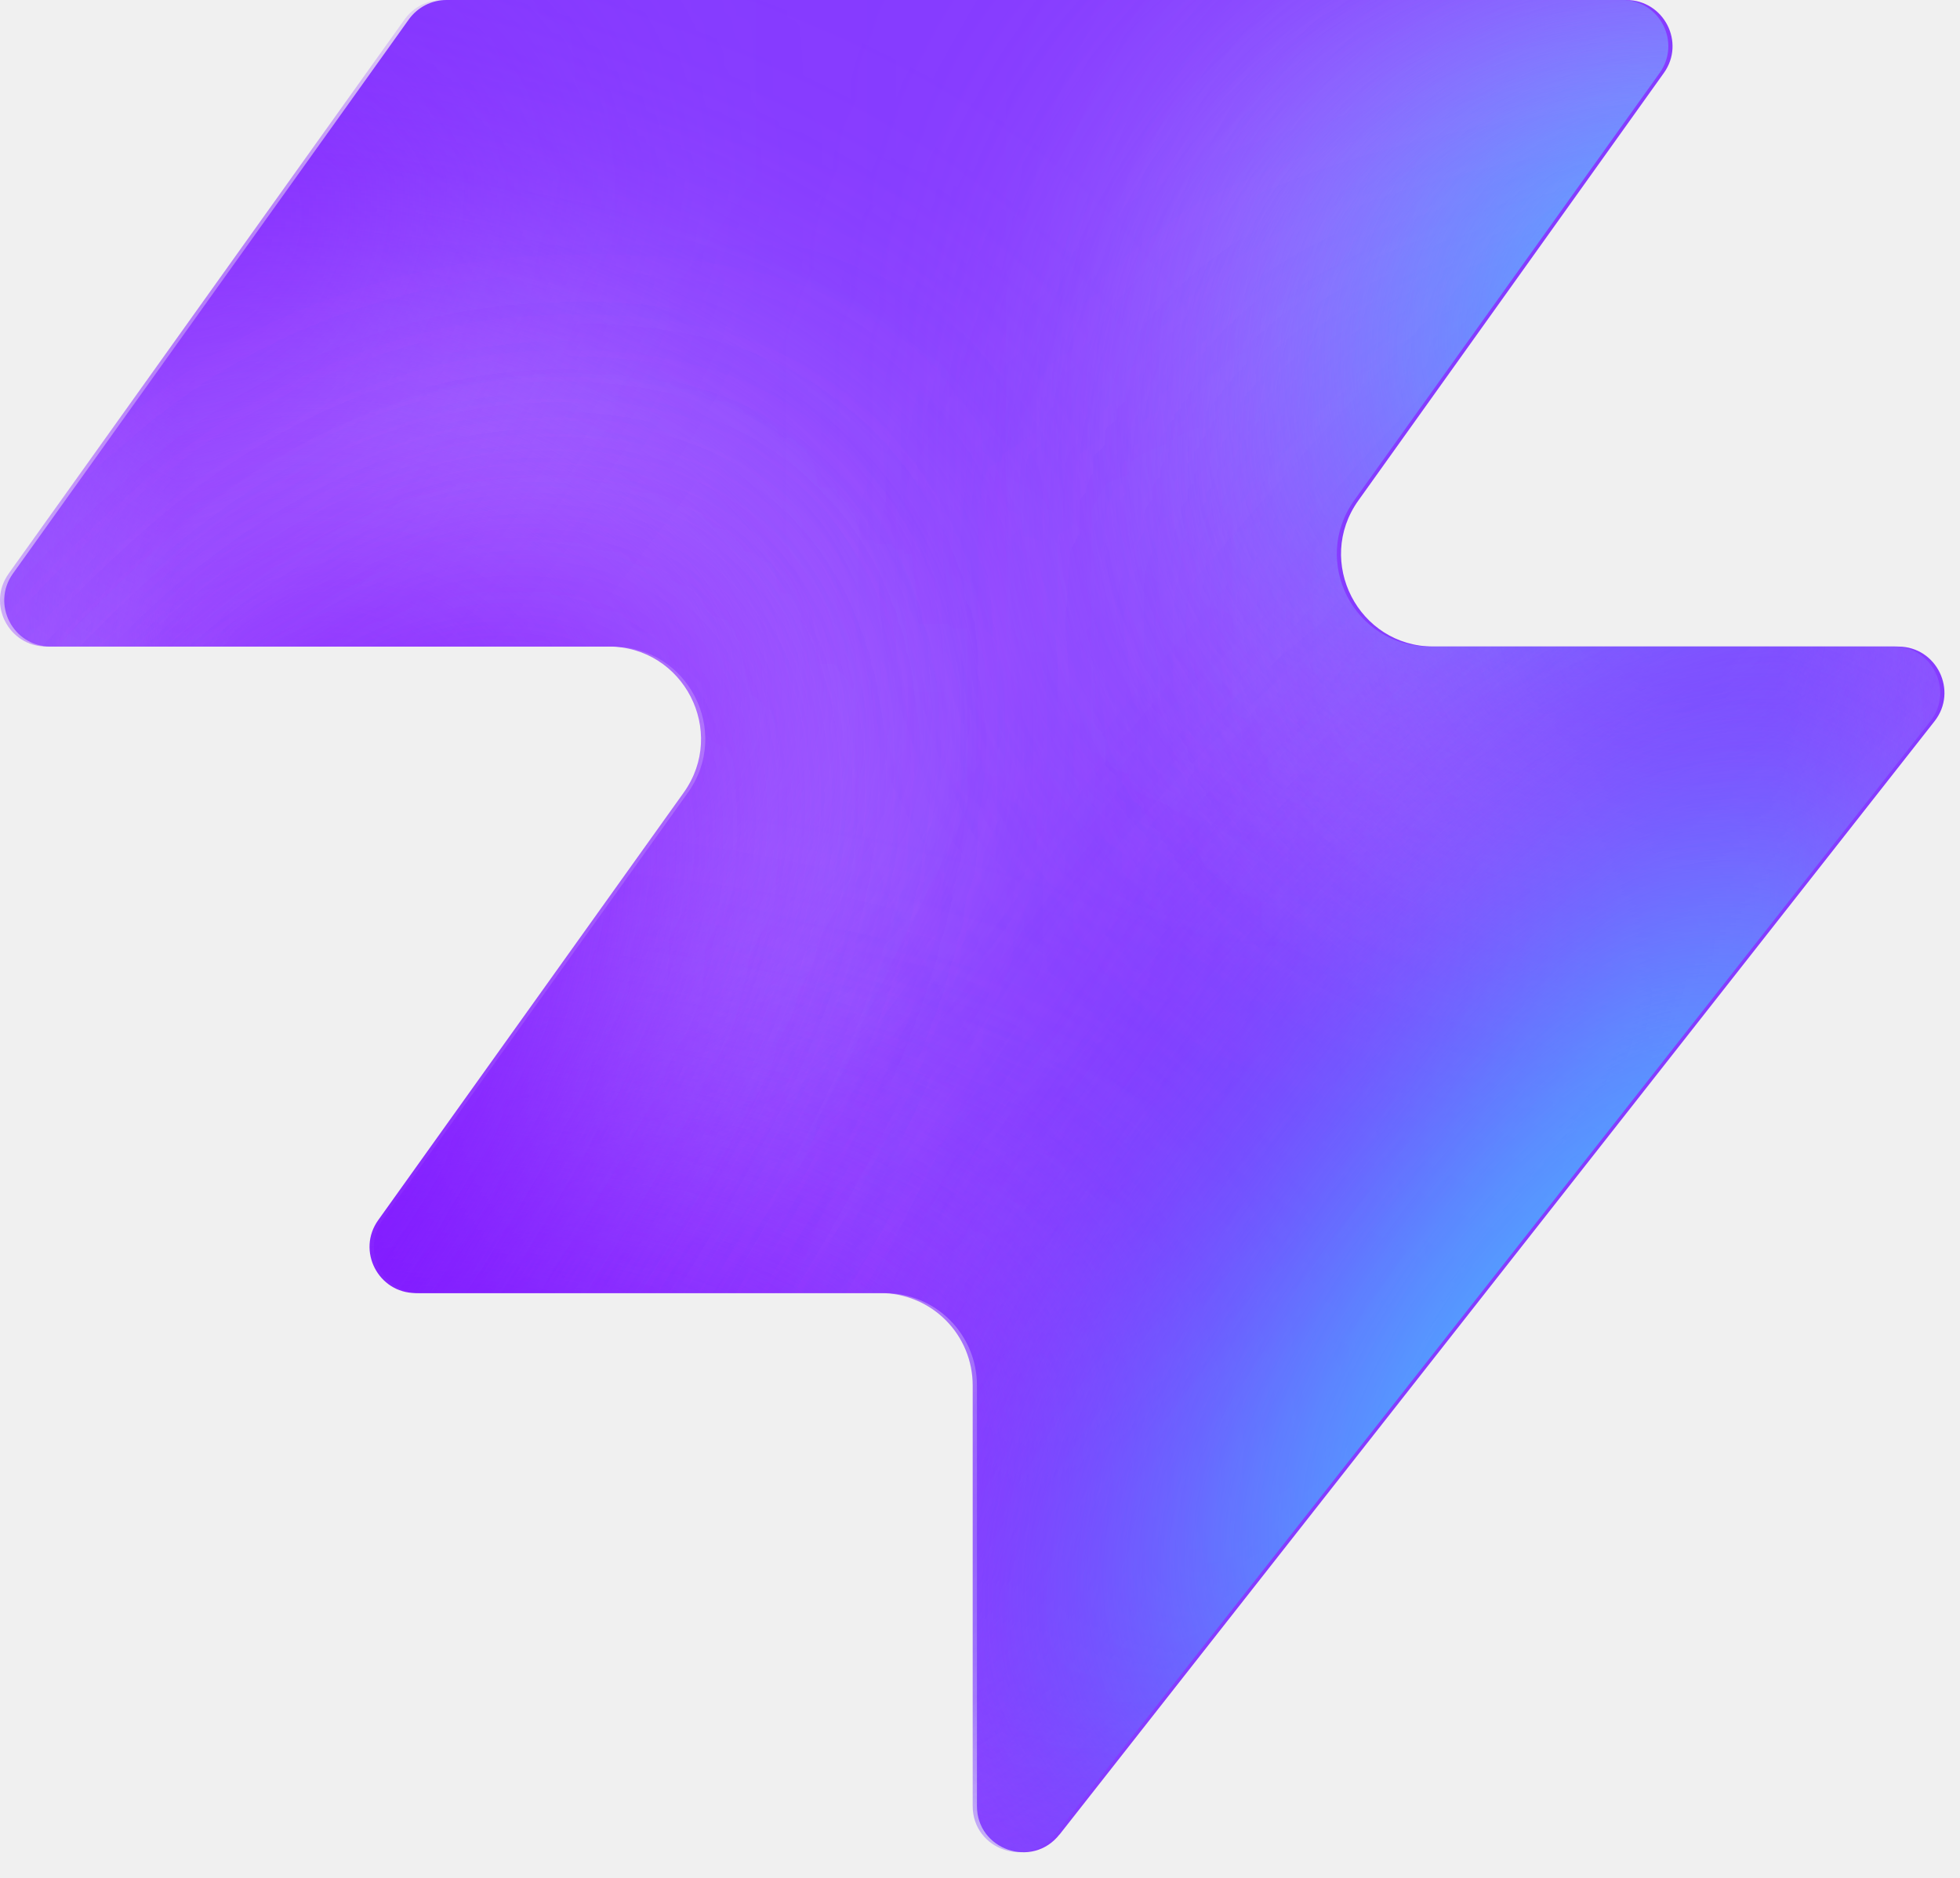
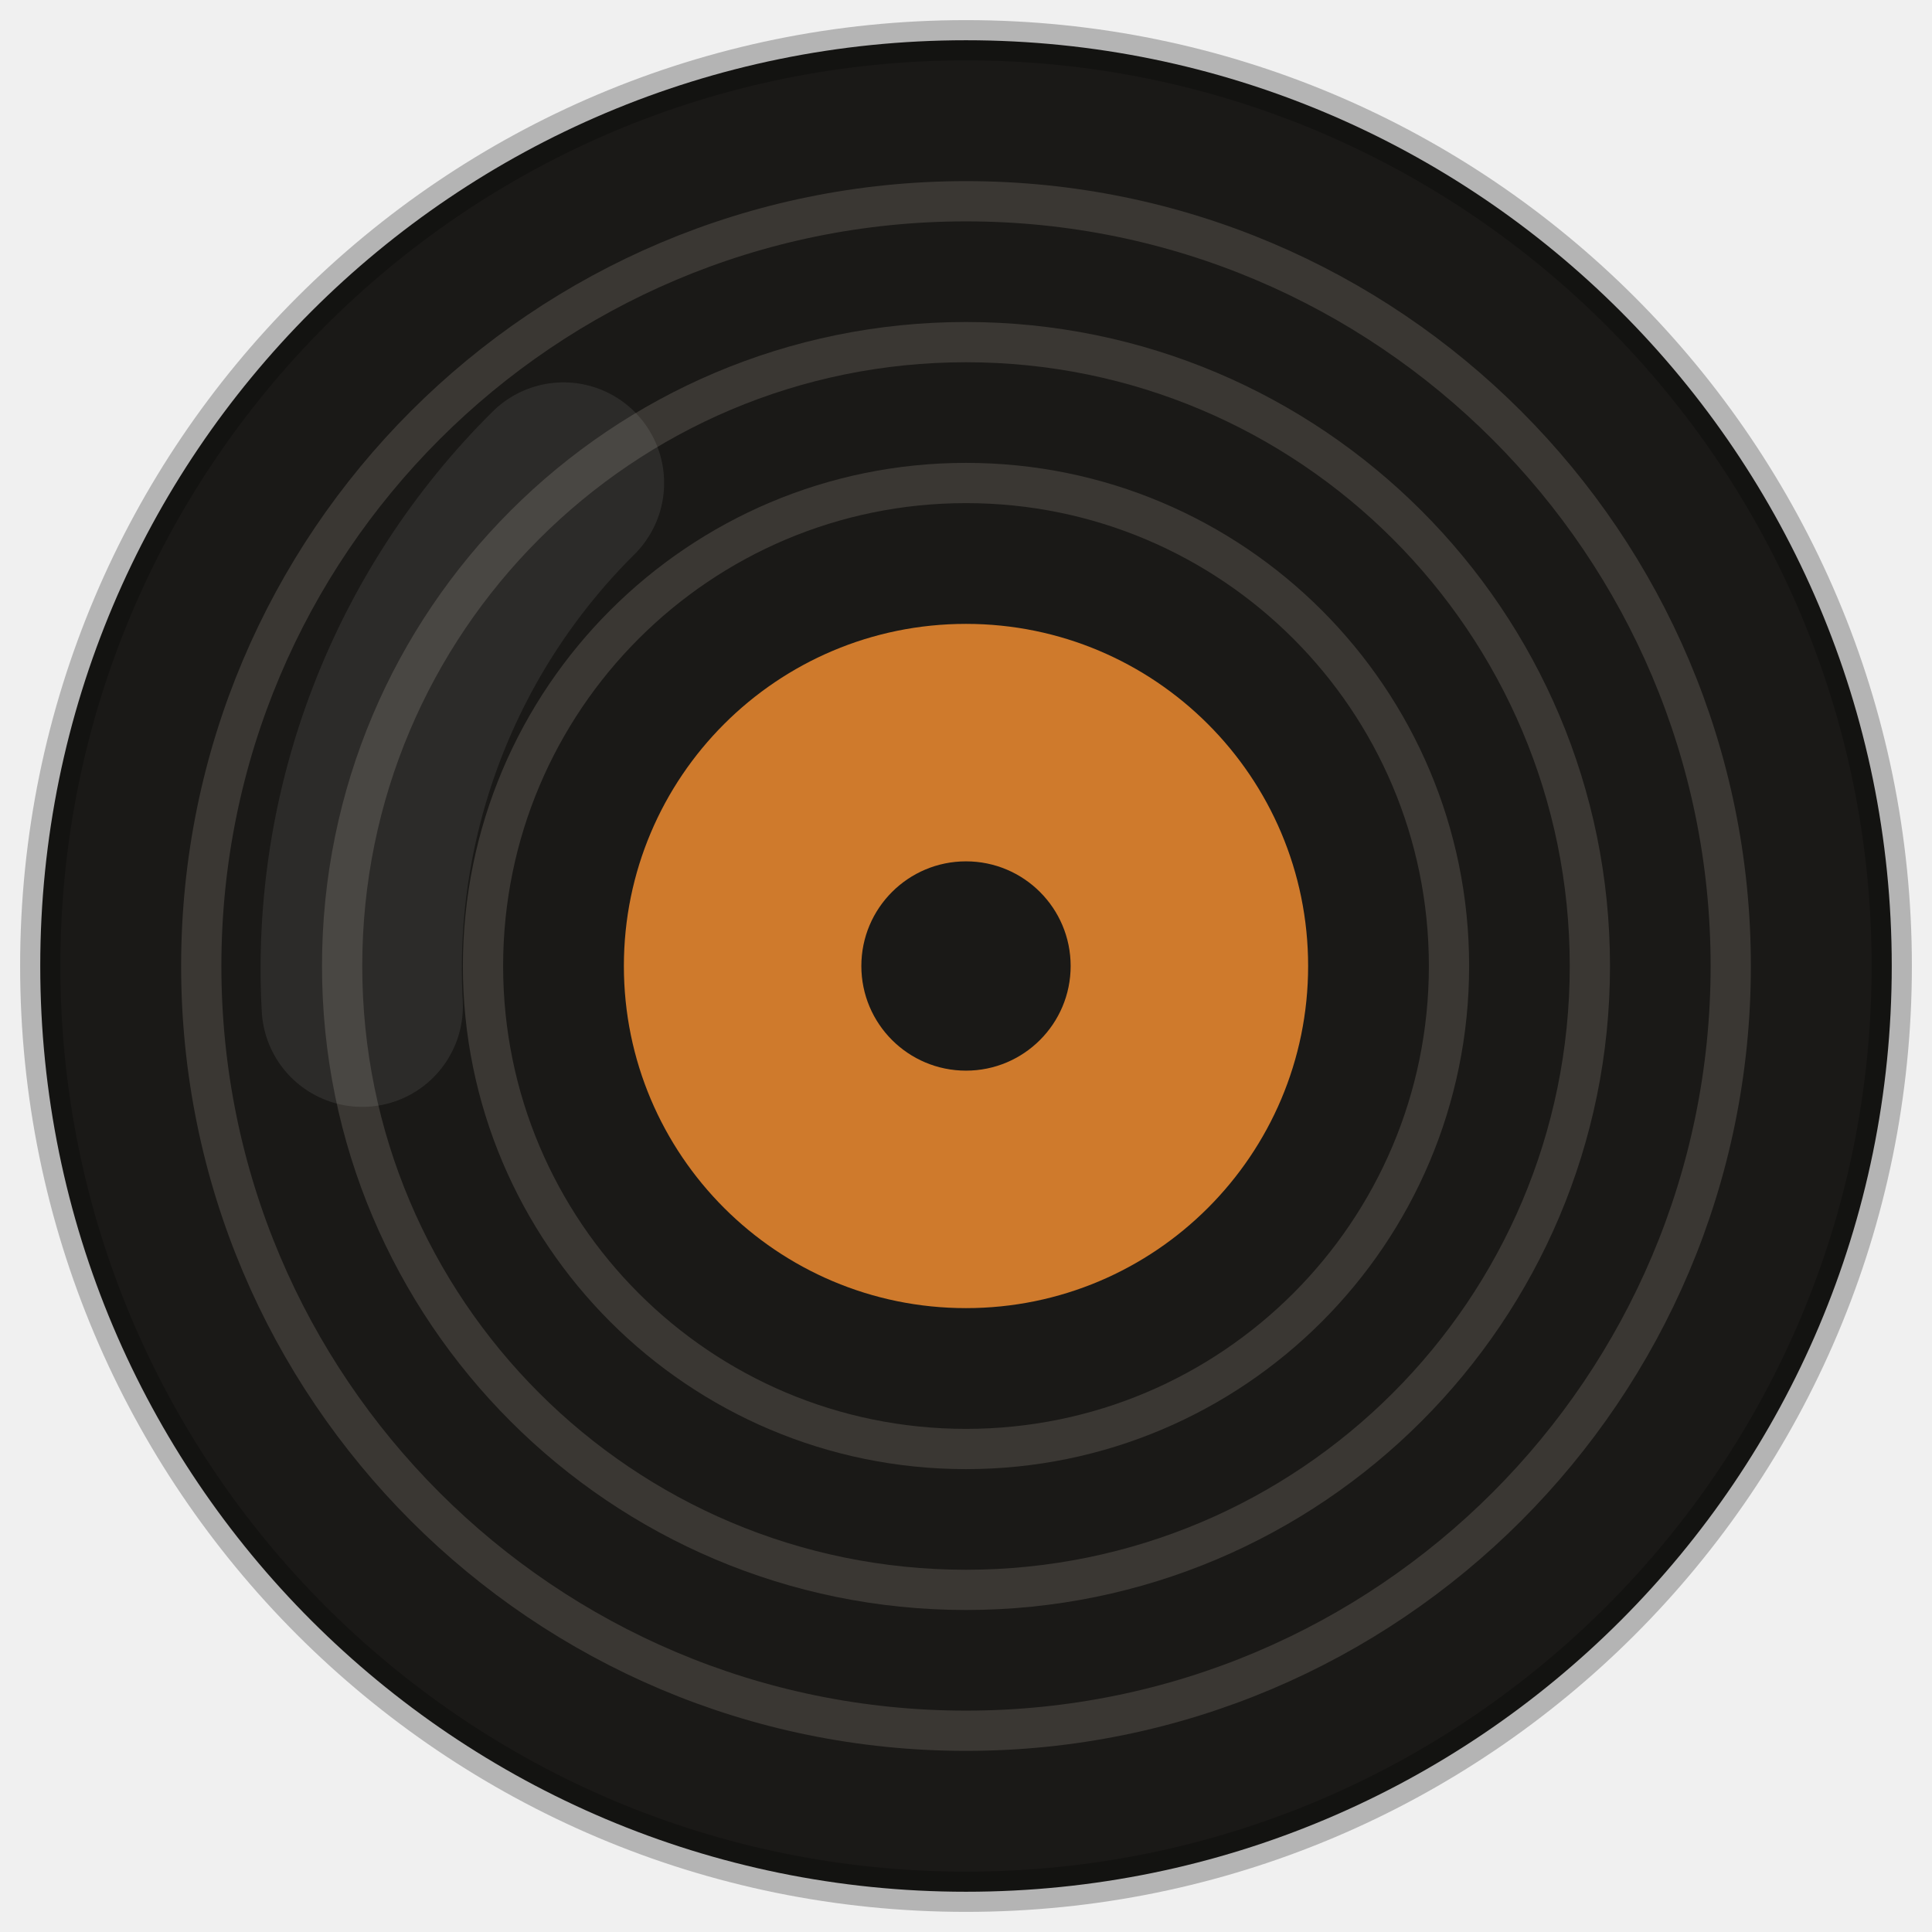
- <svg xmlns="http://www.w3.org/2000/svg" width="48" height="46" fill="none" viewBox="0 0 48 46">
-   <path fill="#863bff" d="M25.946 44.938c-.664.845-2.021.375-2.021-.698V33.937a2.26 2.26 0 0 0-2.262-2.262H10.287c-.92 0-1.456-1.04-.92-1.788l7.48-10.471c1.07-1.497 0-3.578-1.842-3.578H1.237c-.92 0-1.456-1.04-.92-1.788L10.013.474c.214-.297.556-.474.92-.474h28.894c.92 0 1.456 1.04.92 1.788l-7.48 10.471c-1.07 1.498 0 3.579 1.842 3.579h11.377c.943 0 1.473 1.088.89 1.83L25.947 44.94z" style="fill:#863bff;fill:color(display-p3 .525 .23 1);fill-opacity:1" />
-   <mask id="a" width="48" height="46" x="0" y="0" maskUnits="userSpaceOnUse" style="mask-type:alpha">
-     <path fill="#000" d="M25.842 44.938c-.664.844-2.021.375-2.021-.698V33.937a2.26 2.26 0 0 0-2.262-2.262H10.183c-.92 0-1.456-1.04-.92-1.788l7.48-10.471c1.07-1.498 0-3.579-1.842-3.579H1.133c-.92 0-1.456-1.04-.92-1.787L9.91.473c.214-.297.556-.474.92-.474h28.894c.92 0 1.456 1.04.92 1.788l-7.48 10.471c-1.07 1.498 0 3.578 1.842 3.578h11.377c.943 0 1.473 1.088.89 1.832L25.843 44.94z" style="fill:#000;fill-opacity:1" />
-   </mask>
-   <g mask="url(#a)">
-     <g filter="url(#b)">
-       <ellipse cx="5.508" cy="14.704" fill="#ede6ff" rx="5.508" ry="14.704" style="fill:#ede6ff;fill:color(display-p3 .927 .903 1);fill-opacity:1" transform="matrix(.00324 1 1 -.00324 -4.47 31.516)" />
-     </g>
-     <g filter="url(#c)">
-       <ellipse cx="10.399" cy="29.851" fill="#ede6ff" rx="10.399" ry="29.851" style="fill:#ede6ff;fill:color(display-p3 .927 .903 1);fill-opacity:1" transform="matrix(.00324 1 1 -.00324 -39.328 7.883)" />
-     </g>
-     <g filter="url(#d)">
-       <ellipse cx="5.508" cy="30.487" fill="#7e14ff" rx="5.508" ry="30.487" style="fill:#7e14ff;fill:color(display-p3 .492 .077 1);fill-opacity:1" transform="rotate(89.814 -25.913 -14.639)scale(1 -1)" />
-     </g>
-     <g filter="url(#e)">
-       <ellipse cx="5.508" cy="30.599" fill="#7e14ff" rx="5.508" ry="30.599" style="fill:#7e14ff;fill:color(display-p3 .492 .077 1);fill-opacity:1" transform="rotate(89.814 -32.644 -3.334)scale(1 -1)" />
-     </g>
-     <g filter="url(#f)">
-       <ellipse cx="5.508" cy="30.599" fill="#7e14ff" rx="5.508" ry="30.599" style="fill:#7e14ff;fill:color(display-p3 .492 .077 1);fill-opacity:1" transform="matrix(.00324 1 1 -.00324 -34.34 30.47)" />
-     </g>
-     <g filter="url(#g)">
-       <ellipse cx="14.072" cy="22.078" fill="#ede6ff" rx="14.072" ry="22.078" style="fill:#ede6ff;fill:color(display-p3 .927 .903 1);fill-opacity:1" transform="rotate(93.35 24.506 48.493)scale(-1 1)" />
-     </g>
-     <g filter="url(#h)">
-       <ellipse cx="3.47" cy="21.501" fill="#7e14ff" rx="3.47" ry="21.501" style="fill:#7e14ff;fill:color(display-p3 .492 .077 1);fill-opacity:1" transform="rotate(89.009 28.708 47.59)scale(-1 1)" />
-     </g>
-     <g filter="url(#i)">
-       <ellipse cx="3.47" cy="21.501" fill="#7e14ff" rx="3.47" ry="21.501" style="fill:#7e14ff;fill:color(display-p3 .492 .077 1);fill-opacity:1" transform="rotate(89.009 28.708 47.59)scale(-1 1)" />
-     </g>
-     <g filter="url(#j)">
-       <ellipse cx=".387" cy="8.972" fill="#7e14ff" rx="4.407" ry="29.108" style="fill:#7e14ff;fill:color(display-p3 .492 .077 1);fill-opacity:1" transform="rotate(39.51 .387 8.972)" />
-     </g>
-     <g filter="url(#k)">
-       <ellipse cx="47.523" cy="-6.092" fill="#7e14ff" rx="4.407" ry="29.108" style="fill:#7e14ff;fill:color(display-p3 .492 .077 1);fill-opacity:1" transform="rotate(37.892 47.523 -6.092)" />
-     </g>
-     <g filter="url(#l)">
-       <ellipse cx="41.412" cy="6.333" fill="#47bfff" rx="5.971" ry="9.665" style="fill:#47bfff;fill:color(display-p3 .28 .748 1);fill-opacity:1" transform="rotate(37.892 41.412 6.333)" />
-     </g>
-     <g filter="url(#m)">
-       <ellipse cx="-1.879" cy="38.332" fill="#7e14ff" rx="4.407" ry="29.108" style="fill:#7e14ff;fill:color(display-p3 .492 .077 1);fill-opacity:1" transform="rotate(37.892 -1.88 38.332)" />
-     </g>
-     <g filter="url(#n)">
-       <ellipse cx="-1.879" cy="38.332" fill="#7e14ff" rx="4.407" ry="29.108" style="fill:#7e14ff;fill:color(display-p3 .492 .077 1);fill-opacity:1" transform="rotate(37.892 -1.88 38.332)" />
-     </g>
-     <g filter="url(#o)">
-       <ellipse cx="35.651" cy="29.907" fill="#7e14ff" rx="4.407" ry="29.108" style="fill:#7e14ff;fill:color(display-p3 .492 .077 1);fill-opacity:1" transform="rotate(37.892 35.651 29.907)" />
-     </g>
-     <g filter="url(#p)">
-       <ellipse cx="38.418" cy="32.4" fill="#47bfff" rx="5.971" ry="15.297" style="fill:#47bfff;fill:color(display-p3 .28 .748 1);fill-opacity:1" transform="rotate(37.892 38.418 32.4)" />
-     </g>
-   </g>
-   <defs>
-     <filter id="b" width="60.045" height="41.654" x="-19.77" y="16.149" color-interpolation-filters="sRGB" filterUnits="userSpaceOnUse">
-       <feFlood flood-opacity="0" result="BackgroundImageFix" />
-       <feBlend in="SourceGraphic" in2="BackgroundImageFix" result="shape" />
-       <feGaussianBlur result="effect1_foregroundBlur_2002_17158" stdDeviation="7.659" />
-     </filter>
-     <filter id="c" width="90.34" height="51.437" x="-54.613" y="-7.533" color-interpolation-filters="sRGB" filterUnits="userSpaceOnUse">
-       <feFlood flood-opacity="0" result="BackgroundImageFix" />
-       <feBlend in="SourceGraphic" in2="BackgroundImageFix" result="shape" />
-       <feGaussianBlur result="effect1_foregroundBlur_2002_17158" stdDeviation="7.659" />
-     </filter>
-     <filter id="d" width="79.355" height="29.4" x="-49.64" y="2.03" color-interpolation-filters="sRGB" filterUnits="userSpaceOnUse">
-       <feFlood flood-opacity="0" result="BackgroundImageFix" />
-       <feBlend in="SourceGraphic" in2="BackgroundImageFix" result="shape" />
-       <feGaussianBlur result="effect1_foregroundBlur_2002_17158" stdDeviation="4.596" />
-     </filter>
-     <filter id="e" width="79.579" height="29.4" x="-45.045" y="20.029" color-interpolation-filters="sRGB" filterUnits="userSpaceOnUse">
-       <feFlood flood-opacity="0" result="BackgroundImageFix" />
-       <feBlend in="SourceGraphic" in2="BackgroundImageFix" result="shape" />
-       <feGaussianBlur result="effect1_foregroundBlur_2002_17158" stdDeviation="4.596" />
-     </filter>
-     <filter id="f" width="79.579" height="29.4" x="-43.513" y="21.178" color-interpolation-filters="sRGB" filterUnits="userSpaceOnUse">
-       <feFlood flood-opacity="0" result="BackgroundImageFix" />
-       <feBlend in="SourceGraphic" in2="BackgroundImageFix" result="shape" />
-       <feGaussianBlur result="effect1_foregroundBlur_2002_17158" stdDeviation="4.596" />
-     </filter>
-     <filter id="g" width="74.749" height="58.852" x="15.756" y="-17.901" color-interpolation-filters="sRGB" filterUnits="userSpaceOnUse">
-       <feFlood flood-opacity="0" result="BackgroundImageFix" />
-       <feBlend in="SourceGraphic" in2="BackgroundImageFix" result="shape" />
-       <feGaussianBlur result="effect1_foregroundBlur_2002_17158" stdDeviation="7.659" />
-     </filter>
-     <filter id="h" width="61.377" height="25.362" x="23.548" y="2.284" color-interpolation-filters="sRGB" filterUnits="userSpaceOnUse">
-       <feFlood flood-opacity="0" result="BackgroundImageFix" />
-       <feBlend in="SourceGraphic" in2="BackgroundImageFix" result="shape" />
-       <feGaussianBlur result="effect1_foregroundBlur_2002_17158" stdDeviation="4.596" />
-     </filter>
-     <filter id="i" width="61.377" height="25.362" x="23.548" y="2.284" color-interpolation-filters="sRGB" filterUnits="userSpaceOnUse">
-       <feFlood flood-opacity="0" result="BackgroundImageFix" />
-       <feBlend in="SourceGraphic" in2="BackgroundImageFix" result="shape" />
-       <feGaussianBlur result="effect1_foregroundBlur_2002_17158" stdDeviation="4.596" />
-     </filter>
-     <filter id="j" width="56.045" height="63.649" x="-27.636" y="-22.853" color-interpolation-filters="sRGB" filterUnits="userSpaceOnUse">
-       <feFlood flood-opacity="0" result="BackgroundImageFix" />
-       <feBlend in="SourceGraphic" in2="BackgroundImageFix" result="shape" />
-       <feGaussianBlur result="effect1_foregroundBlur_2002_17158" stdDeviation="4.596" />
-     </filter>
-     <filter id="k" width="54.814" height="64.646" x="20.116" y="-38.415" color-interpolation-filters="sRGB" filterUnits="userSpaceOnUse">
-       <feFlood flood-opacity="0" result="BackgroundImageFix" />
-       <feBlend in="SourceGraphic" in2="BackgroundImageFix" result="shape" />
-       <feGaussianBlur result="effect1_foregroundBlur_2002_17158" stdDeviation="4.596" />
-     </filter>
-     <filter id="l" width="33.541" height="35.313" x="24.641" y="-11.323" color-interpolation-filters="sRGB" filterUnits="userSpaceOnUse">
-       <feFlood flood-opacity="0" result="BackgroundImageFix" />
-       <feBlend in="SourceGraphic" in2="BackgroundImageFix" result="shape" />
-       <feGaussianBlur result="effect1_foregroundBlur_2002_17158" stdDeviation="4.596" />
-     </filter>
-     <filter id="m" width="54.814" height="64.646" x="-29.286" y="6.009" color-interpolation-filters="sRGB" filterUnits="userSpaceOnUse">
-       <feFlood flood-opacity="0" result="BackgroundImageFix" />
-       <feBlend in="SourceGraphic" in2="BackgroundImageFix" result="shape" />
-       <feGaussianBlur result="effect1_foregroundBlur_2002_17158" stdDeviation="4.596" />
-     </filter>
-     <filter id="n" width="54.814" height="64.646" x="-29.286" y="6.009" color-interpolation-filters="sRGB" filterUnits="userSpaceOnUse">
-       <feFlood flood-opacity="0" result="BackgroundImageFix" />
-       <feBlend in="SourceGraphic" in2="BackgroundImageFix" result="shape" />
-       <feGaussianBlur result="effect1_foregroundBlur_2002_17158" stdDeviation="4.596" />
-     </filter>
-     <filter id="o" width="54.814" height="64.646" x="8.244" y="-2.416" color-interpolation-filters="sRGB" filterUnits="userSpaceOnUse">
-       <feFlood flood-opacity="0" result="BackgroundImageFix" />
-       <feBlend in="SourceGraphic" in2="BackgroundImageFix" result="shape" />
-       <feGaussianBlur result="effect1_foregroundBlur_2002_17158" stdDeviation="4.596" />
-     </filter>
-     <filter id="p" width="39.409" height="43.623" x="18.713" y="10.588" color-interpolation-filters="sRGB" filterUnits="userSpaceOnUse">
-       <feFlood flood-opacity="0" result="BackgroundImageFix" />
-       <feBlend in="SourceGraphic" in2="BackgroundImageFix" result="shape" />
-       <feGaussianBlur result="effect1_foregroundBlur_2002_17158" stdDeviation="4.596" />
-     </filter>
-   </defs>
+ <svg xmlns="http://www.w3.org/2000/svg" width="48" height="48" viewBox="0 0 48 48">
+   <circle cx="24" cy="24" r="23" fill="#1a1917" />
+   <circle cx="24" cy="24" r="23" fill="none" stroke="#000" stroke-opacity="0.25" stroke-width="1" />
+   <circle cx="24" cy="24" r="19" fill="none" stroke="#3a3733" stroke-width="1" />
+   <circle cx="24" cy="24" r="15.5" fill="none" stroke="#3a3733" stroke-width="1" />
+   <circle cx="24" cy="24" r="12" fill="none" stroke="#3a3733" stroke-width="1" />
+   <path d="M14 12a17 17 0 0 0-5 13" fill="none" stroke="#fff" stroke-opacity="0.08" stroke-width="5" stroke-linecap="round" />
+   <circle cx="24" cy="24" r="8.5" fill="#cf7a2c" />
+   <circle cx="24" cy="24" r="2.6" fill="#1a1917" />
</svg>
